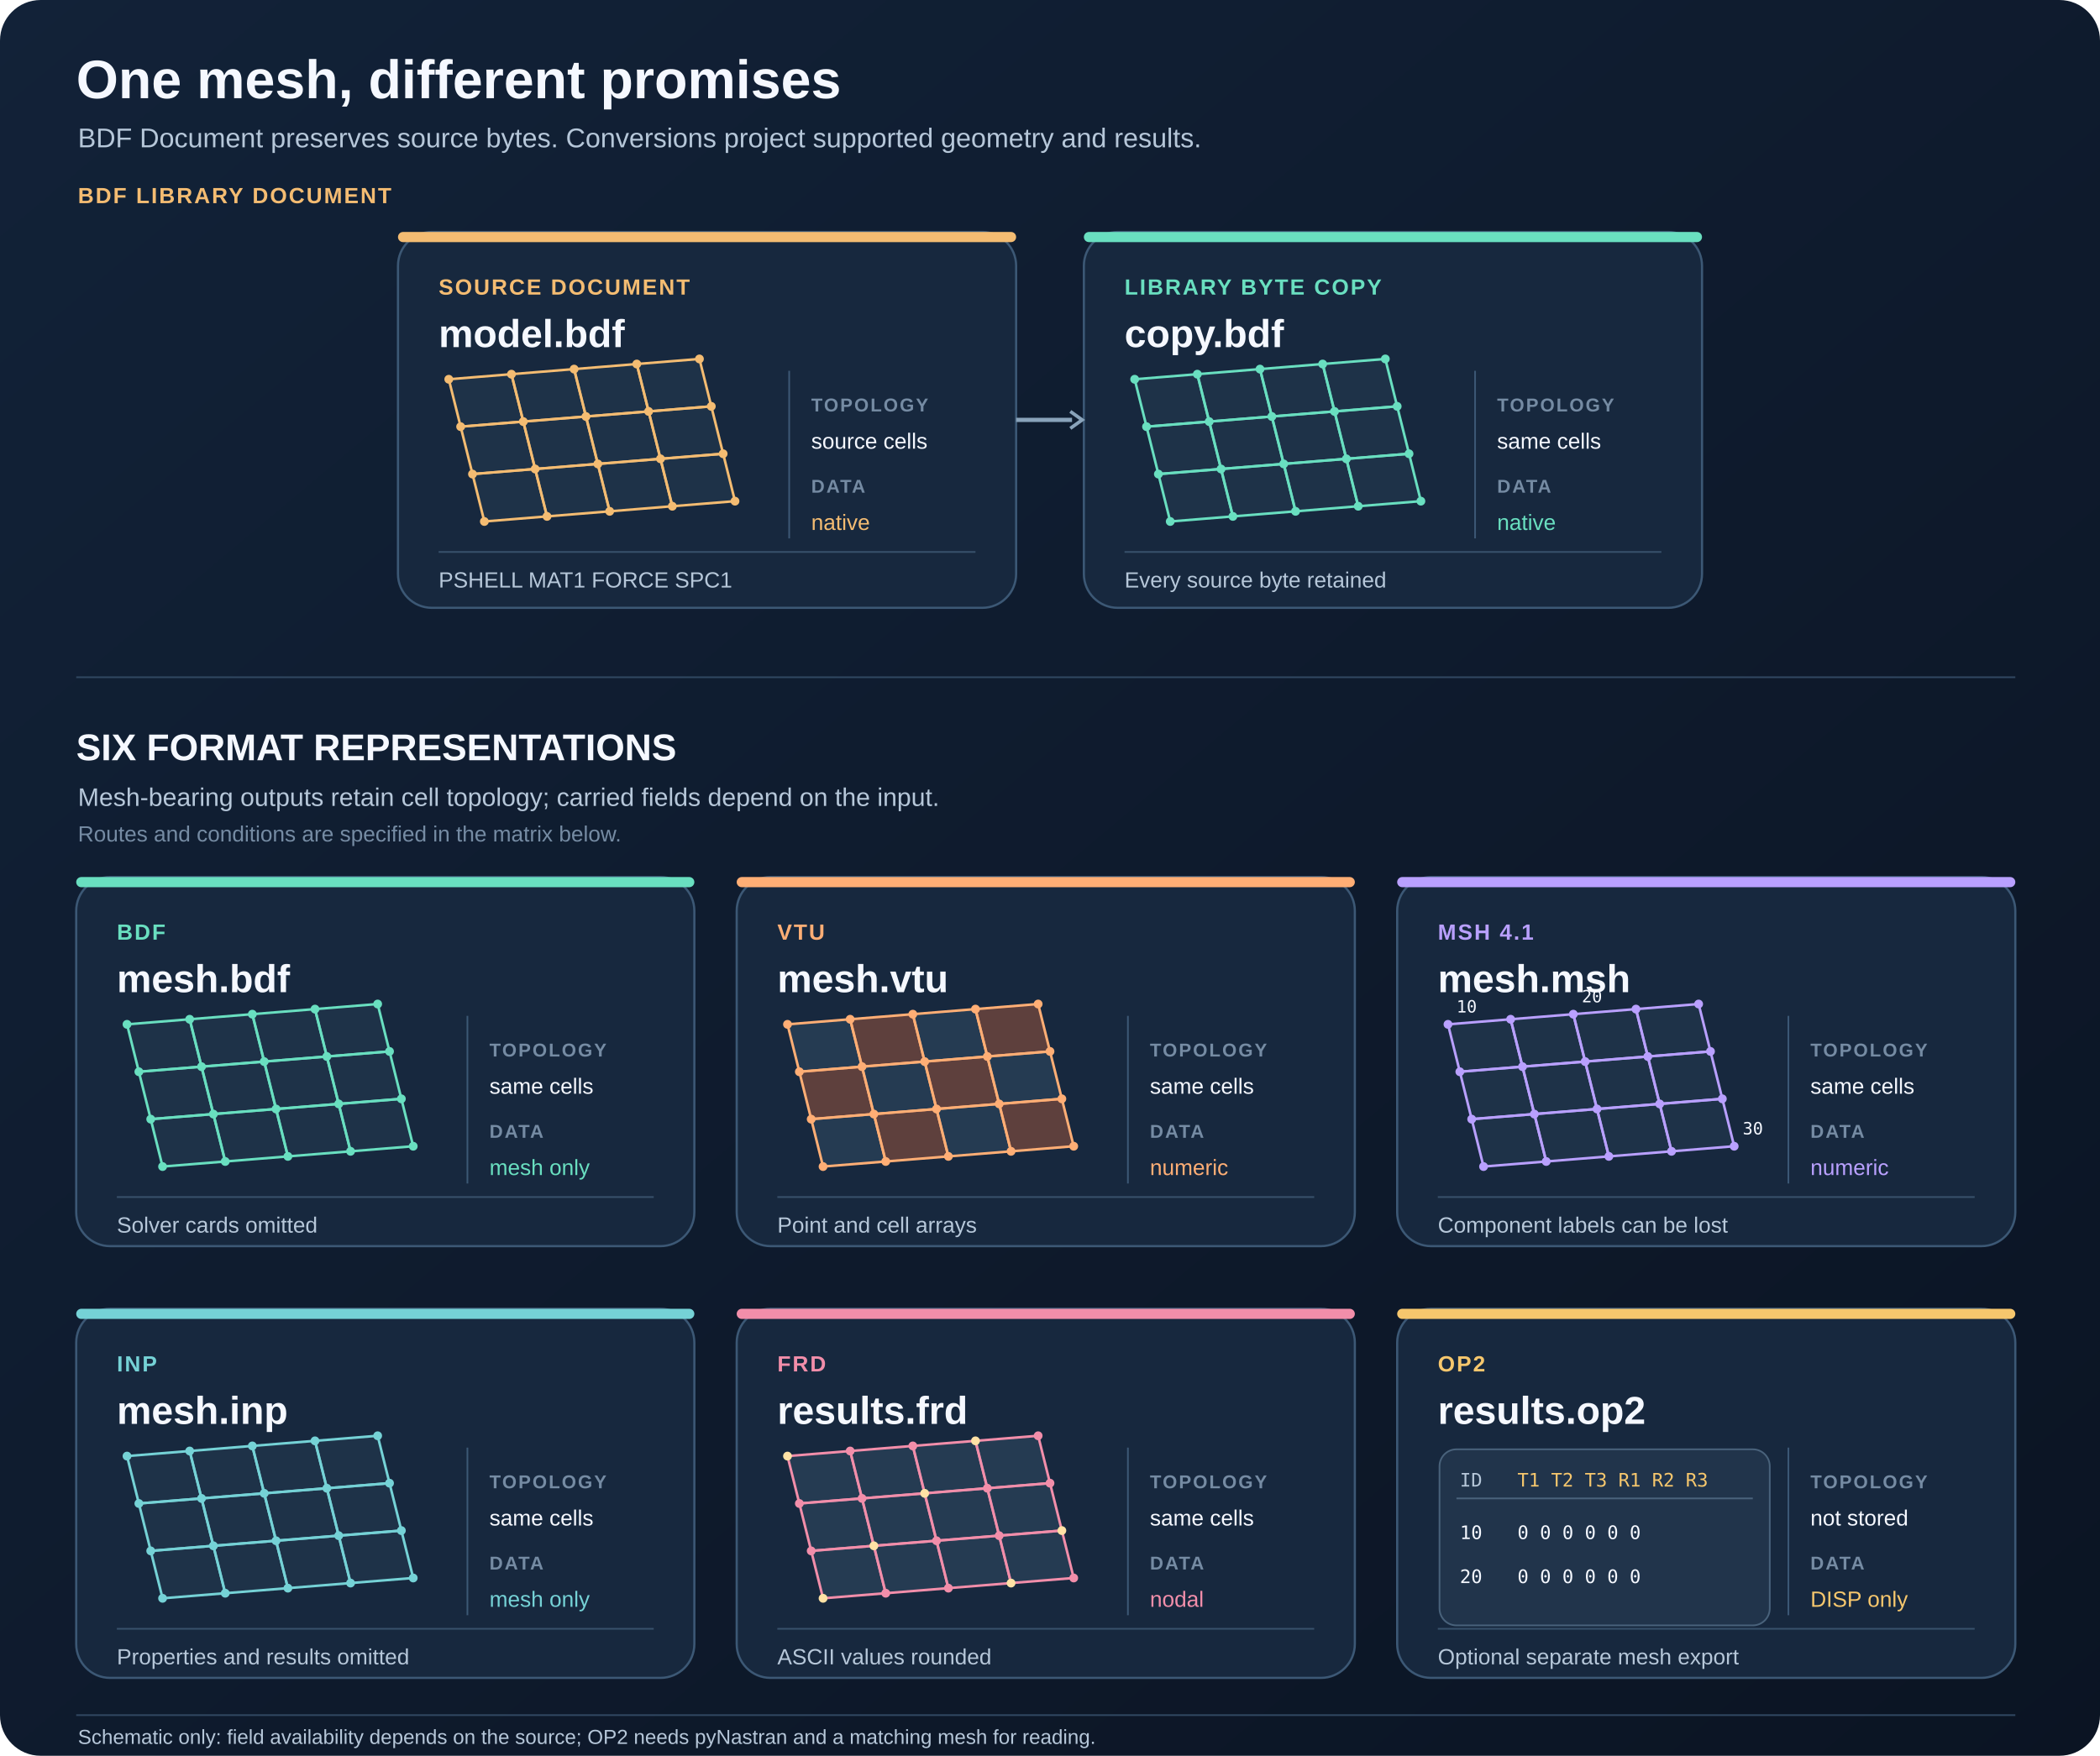
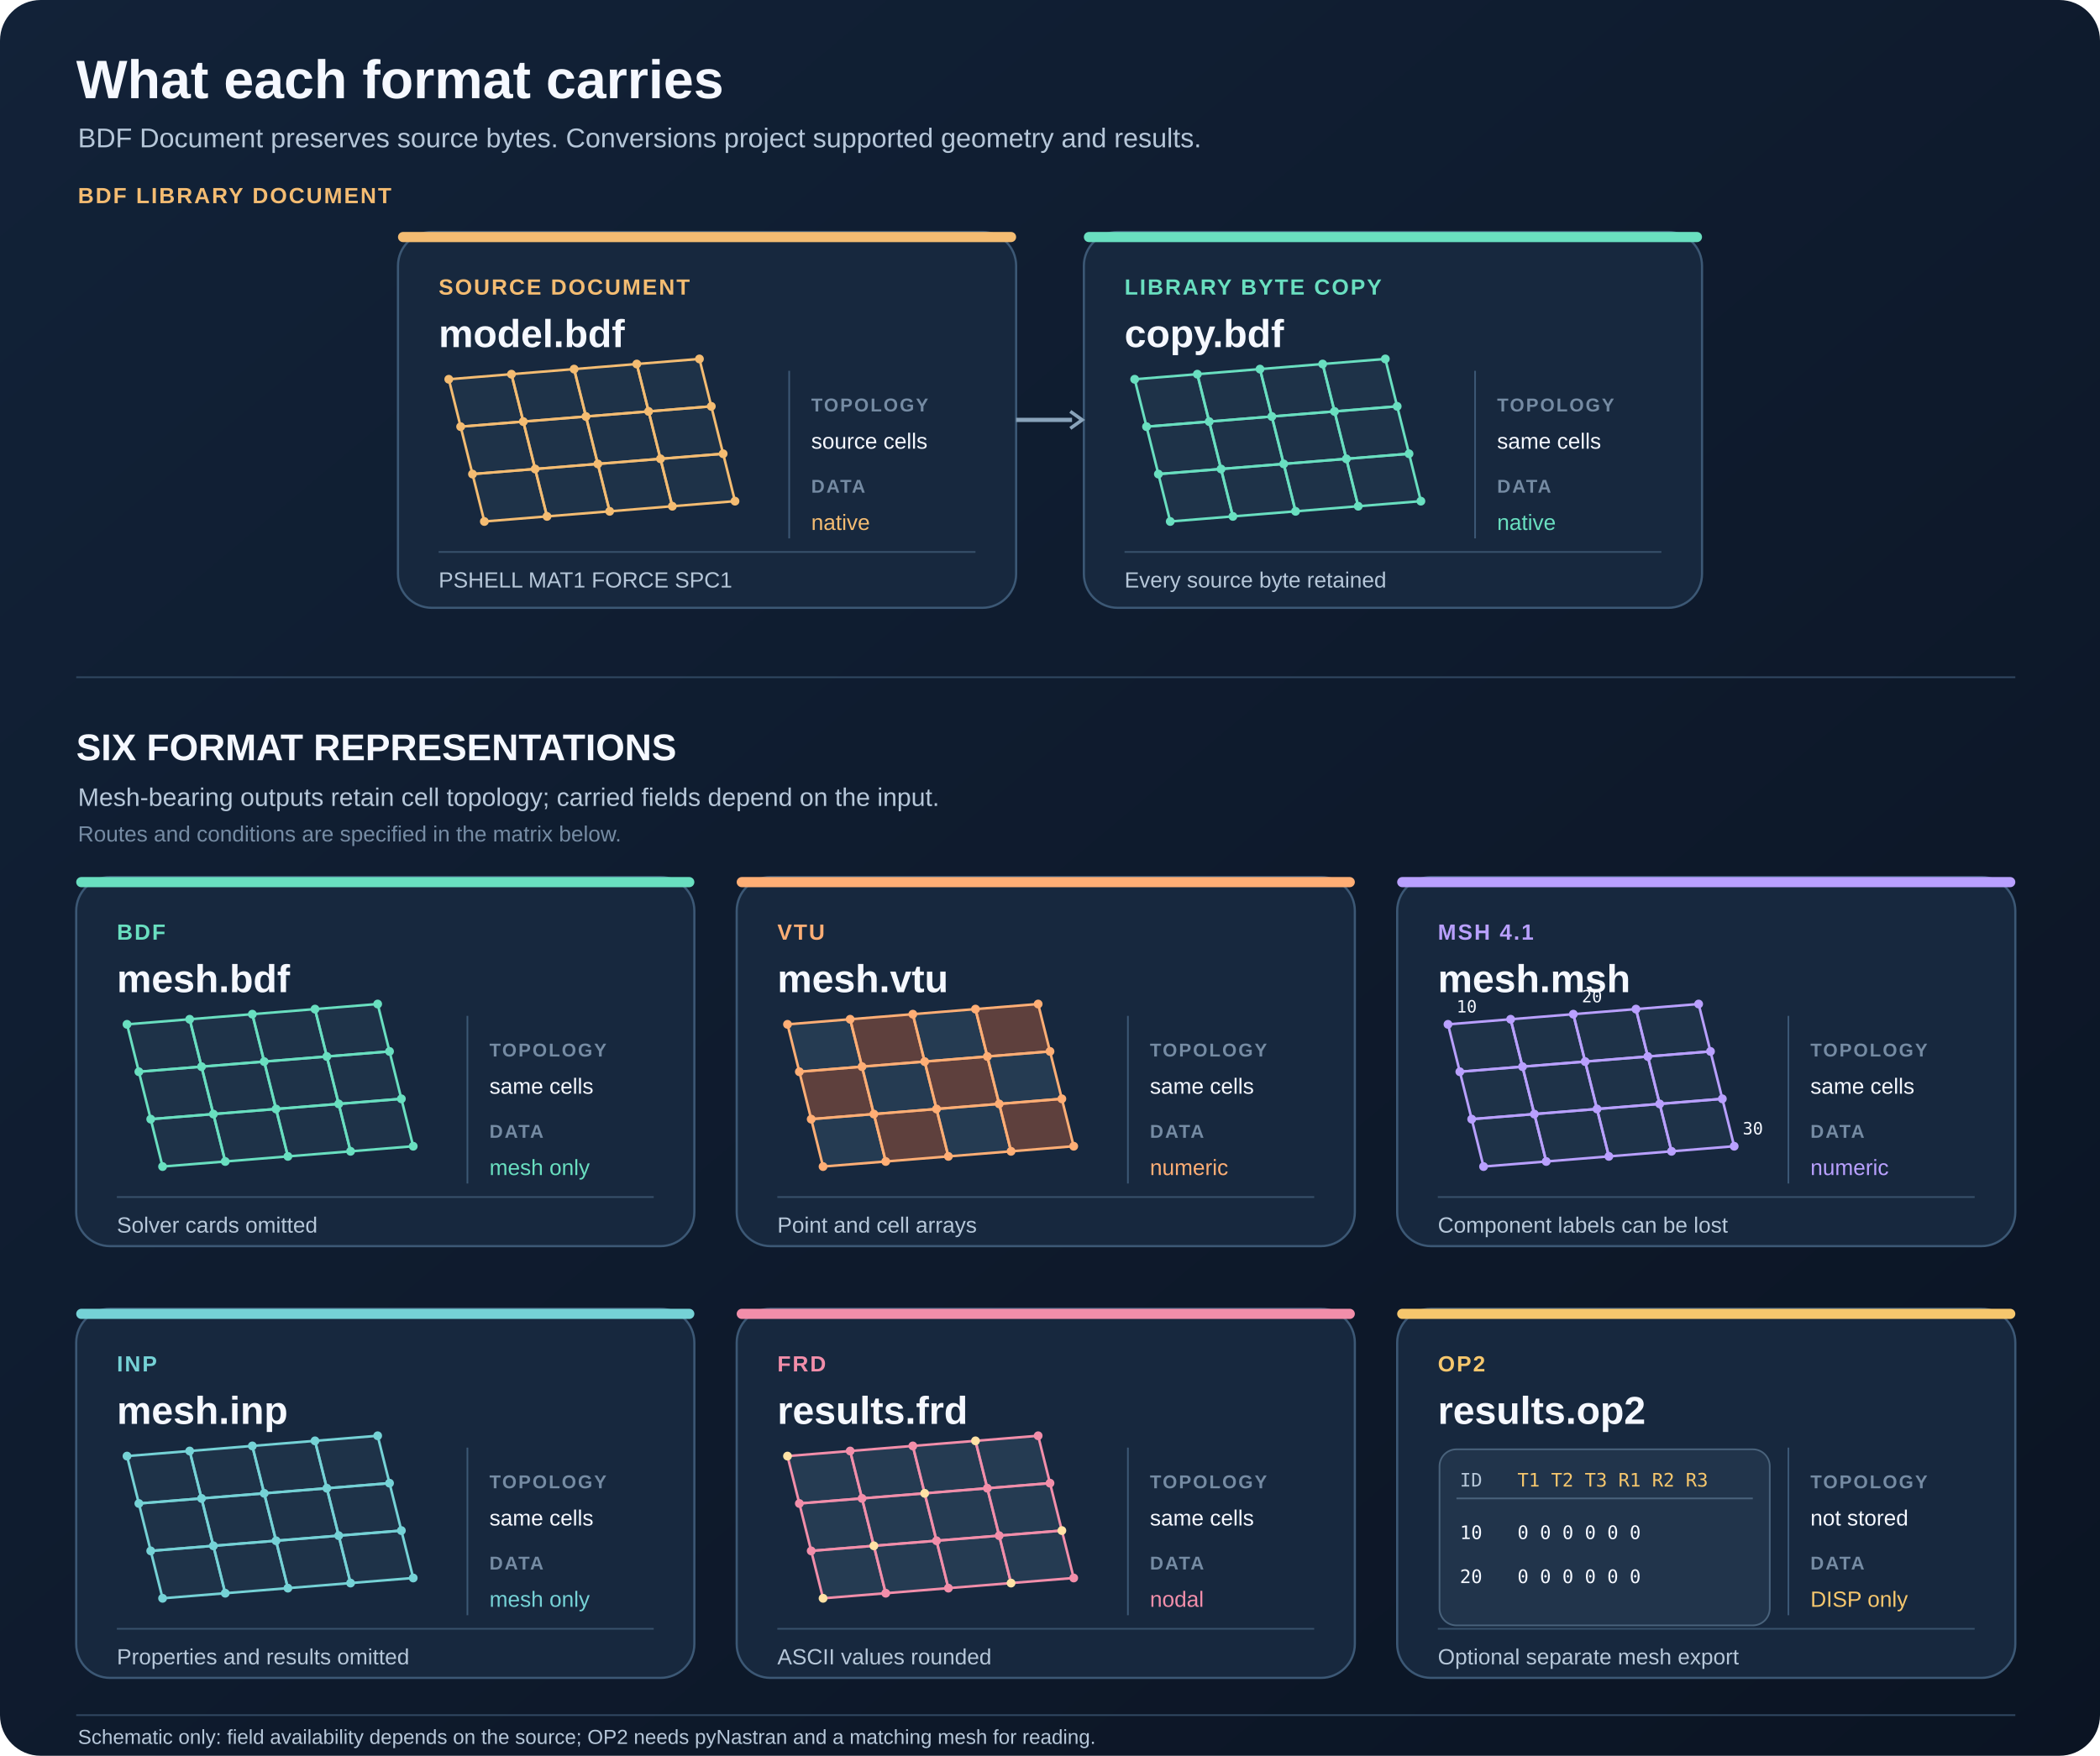
<svg xmlns="http://www.w3.org/2000/svg" width="1240" height="1037" viewBox="0 0 1240 1037" role="img" aria-labelledby="title description">
  <defs>
    <linearGradient id="background" x1="0" y1="0" x2="1" y2="1">
      <stop offset="0" stop-color="#122238" />
      <stop offset="1" stop-color="#0b1423" />
    </linearGradient>
  </defs>
  <rect width="1240" height="1037" rx="24" fill="url(#background)" />
-   <text x="45" y="58" fill="#f5f8ff" font-family="Arial, Helvetica, sans-serif" font-size="32" font-weight="700" letter-spacing="0">One mesh, different promises</text>
+   <text x="45" y="58" fill="#f5f8ff" font-family="Arial, Helvetica, sans-serif" font-size="32" font-weight="700" letter-spacing="0">What each format carries</text>
  <text x="46" y="87" fill="#b6c7d9" font-family="Arial, Helvetica, sans-serif" font-size="16" font-weight="400" letter-spacing="0">BDF Document preserves source bytes. Conversions project supported geometry and results.</text>
  <text x="46" y="120" fill="#f4bc72" font-family="Arial, Helvetica, sans-serif" font-size="13" font-weight="700" letter-spacing="1">BDF LIBRARY DOCUMENT</text>
  <rect x="235" y="137" width="365" height="222" rx="20" fill="#17283e" stroke="#3c5875" stroke-width="1.3" />
  <rect x="235" y="137" width="365" height="6" rx="3" fill="#f4bc72" />
  <text x="259" y="174" fill="#f4bc72" font-family="Arial, Helvetica, sans-serif" font-size="13" font-weight="700" letter-spacing="1">SOURCE DOCUMENT</text>
  <text x="259" y="205" fill="#f5f8ff" font-family="Arial, Helvetica, sans-serif" font-size="23" font-weight="700" letter-spacing="0">model.bdf</text>
  <g aria-hidden="true">
    <polygon points="265,224 302,221 309,249 272,252" fill="#37546b" fill-opacity=".24" stroke="#f4bc72" stroke-width="1.5" stroke-linejoin="round" />
    <polygon points="302,221 339,218 346,246 309,249" fill="#37546b" fill-opacity=".24" stroke="#f4bc72" stroke-width="1.5" stroke-linejoin="round" />
    <polygon points="339,218 376,215 383,243 346,246" fill="#37546b" fill-opacity=".24" stroke="#f4bc72" stroke-width="1.5" stroke-linejoin="round" />
    <polygon points="376,215 413,212 420,240 383,243" fill="#37546b" fill-opacity=".24" stroke="#f4bc72" stroke-width="1.5" stroke-linejoin="round" />
    <polygon points="272,252 309,249 316,277 279,280" fill="#37546b" fill-opacity=".24" stroke="#f4bc72" stroke-width="1.5" stroke-linejoin="round" />
    <polygon points="309,249 346,246 353,274 316,277" fill="#37546b" fill-opacity=".24" stroke="#f4bc72" stroke-width="1.5" stroke-linejoin="round" />
    <polygon points="346,246 383,243 390,271 353,274" fill="#37546b" fill-opacity=".24" stroke="#f4bc72" stroke-width="1.5" stroke-linejoin="round" />
    <polygon points="383,243 420,240 427,268 390,271" fill="#37546b" fill-opacity=".24" stroke="#f4bc72" stroke-width="1.5" stroke-linejoin="round" />
    <polygon points="279,280 316,277 323,305 286,308" fill="#37546b" fill-opacity=".24" stroke="#f4bc72" stroke-width="1.5" stroke-linejoin="round" />
    <polygon points="316,277 353,274 360,302 323,305" fill="#37546b" fill-opacity=".24" stroke="#f4bc72" stroke-width="1.5" stroke-linejoin="round" />
    <polygon points="353,274 390,271 397,299 360,302" fill="#37546b" fill-opacity=".24" stroke="#f4bc72" stroke-width="1.5" stroke-linejoin="round" />
    <polygon points="390,271 427,268 434,296 397,299" fill="#37546b" fill-opacity=".24" stroke="#f4bc72" stroke-width="1.5" stroke-linejoin="round" />
    <circle cx="265" cy="224" r="2.6" fill="#f4bc72" />
    <circle cx="302" cy="221" r="2.6" fill="#f4bc72" />
    <circle cx="339" cy="218" r="2.6" fill="#f4bc72" />
    <circle cx="376" cy="215" r="2.6" fill="#f4bc72" />
    <circle cx="413" cy="212" r="2.6" fill="#f4bc72" />
    <circle cx="272" cy="252" r="2.6" fill="#f4bc72" />
    <circle cx="309" cy="249" r="2.6" fill="#f4bc72" />
    <circle cx="346" cy="246" r="2.6" fill="#f4bc72" />
    <circle cx="383" cy="243" r="2.6" fill="#f4bc72" />
    <circle cx="420" cy="240" r="2.6" fill="#f4bc72" />
    <circle cx="279" cy="280" r="2.6" fill="#f4bc72" />
    <circle cx="316" cy="277" r="2.6" fill="#f4bc72" />
    <circle cx="353" cy="274" r="2.6" fill="#f4bc72" />
    <circle cx="390" cy="271" r="2.6" fill="#f4bc72" />
    <circle cx="427" cy="268" r="2.6" fill="#f4bc72" />
    <circle cx="286" cy="308" r="2.6" fill="#f4bc72" />
    <circle cx="323" cy="305" r="2.6" fill="#f4bc72" />
    <circle cx="360" cy="302" r="2.6" fill="#f4bc72" />
    <circle cx="397" cy="299" r="2.6" fill="#f4bc72" />
    <circle cx="434" cy="296" r="2.6" fill="#f4bc72" />
  </g>
  <path d="M466 219V318" stroke="#3c5875" />
  <text x="479" y="243" fill="#758ba3" font-family="Arial, Helvetica, sans-serif" font-size="11" font-weight="700" letter-spacing="1">TOPOLOGY</text>
  <text x="479" y="265" fill="#f5f8ff" font-family="Arial, Helvetica, sans-serif" font-size="13" font-weight="400" letter-spacing="0">source cells</text>
  <text x="479" y="291" fill="#758ba3" font-family="Arial, Helvetica, sans-serif" font-size="11" font-weight="700" letter-spacing="1">DATA</text>
  <text x="479" y="313" fill="#f4bc72" font-family="Arial, Helvetica, sans-serif" font-size="13" font-weight="400" letter-spacing="0">native</text>
  <path d="M259 326H576" stroke="#38516b" />
  <text x="259" y="347" fill="#b6c7d9" font-family="Arial, Helvetica, sans-serif" font-size="13" font-weight="400" letter-spacing="0">PSHELL  MAT1  FORCE  SPC1</text>
  <rect x="640" y="137" width="365" height="222" rx="20" fill="#17283e" stroke="#3c5875" stroke-width="1.3" />
  <rect x="640" y="137" width="365" height="6" rx="3" fill="#69dfc0" />
  <text x="664" y="174" fill="#69dfc0" font-family="Arial, Helvetica, sans-serif" font-size="13" font-weight="700" letter-spacing="1">LIBRARY BYTE COPY</text>
  <text x="664" y="205" fill="#f5f8ff" font-family="Arial, Helvetica, sans-serif" font-size="23" font-weight="700" letter-spacing="0">copy.bdf</text>
  <g aria-hidden="true">
    <polygon points="670,224 707,221 714,249 677,252" fill="#37546b" fill-opacity=".24" stroke="#69dfc0" stroke-width="1.5" stroke-linejoin="round" />
    <polygon points="707,221 744,218 751,246 714,249" fill="#37546b" fill-opacity=".24" stroke="#69dfc0" stroke-width="1.5" stroke-linejoin="round" />
    <polygon points="744,218 781,215 788,243 751,246" fill="#37546b" fill-opacity=".24" stroke="#69dfc0" stroke-width="1.5" stroke-linejoin="round" />
    <polygon points="781,215 818,212 825,240 788,243" fill="#37546b" fill-opacity=".24" stroke="#69dfc0" stroke-width="1.5" stroke-linejoin="round" />
    <polygon points="677,252 714,249 721,277 684,280" fill="#37546b" fill-opacity=".24" stroke="#69dfc0" stroke-width="1.5" stroke-linejoin="round" />
    <polygon points="714,249 751,246 758,274 721,277" fill="#37546b" fill-opacity=".24" stroke="#69dfc0" stroke-width="1.5" stroke-linejoin="round" />
    <polygon points="751,246 788,243 795,271 758,274" fill="#37546b" fill-opacity=".24" stroke="#69dfc0" stroke-width="1.5" stroke-linejoin="round" />
    <polygon points="788,243 825,240 832,268 795,271" fill="#37546b" fill-opacity=".24" stroke="#69dfc0" stroke-width="1.5" stroke-linejoin="round" />
    <polygon points="684,280 721,277 728,305 691,308" fill="#37546b" fill-opacity=".24" stroke="#69dfc0" stroke-width="1.5" stroke-linejoin="round" />
    <polygon points="721,277 758,274 765,302 728,305" fill="#37546b" fill-opacity=".24" stroke="#69dfc0" stroke-width="1.5" stroke-linejoin="round" />
    <polygon points="758,274 795,271 802,299 765,302" fill="#37546b" fill-opacity=".24" stroke="#69dfc0" stroke-width="1.5" stroke-linejoin="round" />
    <polygon points="795,271 832,268 839,296 802,299" fill="#37546b" fill-opacity=".24" stroke="#69dfc0" stroke-width="1.5" stroke-linejoin="round" />
    <circle cx="670" cy="224" r="2.6" fill="#69dfc0" />
    <circle cx="707" cy="221" r="2.6" fill="#69dfc0" />
    <circle cx="744" cy="218" r="2.6" fill="#69dfc0" />
    <circle cx="781" cy="215" r="2.6" fill="#69dfc0" />
    <circle cx="818" cy="212" r="2.6" fill="#69dfc0" />
    <circle cx="677" cy="252" r="2.6" fill="#69dfc0" />
    <circle cx="714" cy="249" r="2.6" fill="#69dfc0" />
    <circle cx="751" cy="246" r="2.6" fill="#69dfc0" />
    <circle cx="788" cy="243" r="2.6" fill="#69dfc0" />
    <circle cx="825" cy="240" r="2.6" fill="#69dfc0" />
    <circle cx="684" cy="280" r="2.6" fill="#69dfc0" />
    <circle cx="721" cy="277" r="2.6" fill="#69dfc0" />
    <circle cx="758" cy="274" r="2.6" fill="#69dfc0" />
    <circle cx="795" cy="271" r="2.6" fill="#69dfc0" />
    <circle cx="832" cy="268" r="2.6" fill="#69dfc0" />
    <circle cx="691" cy="308" r="2.6" fill="#69dfc0" />
    <circle cx="728" cy="305" r="2.6" fill="#69dfc0" />
    <circle cx="765" cy="302" r="2.6" fill="#69dfc0" />
    <circle cx="802" cy="299" r="2.6" fill="#69dfc0" />
    <circle cx="839" cy="296" r="2.6" fill="#69dfc0" />
  </g>
  <path d="M871 219V318" stroke="#3c5875" />
  <text x="884" y="243" fill="#758ba3" font-family="Arial, Helvetica, sans-serif" font-size="11" font-weight="700" letter-spacing="1">TOPOLOGY</text>
  <text x="884" y="265" fill="#f5f8ff" font-family="Arial, Helvetica, sans-serif" font-size="13" font-weight="400" letter-spacing="0">same cells</text>
  <text x="884" y="291" fill="#758ba3" font-family="Arial, Helvetica, sans-serif" font-size="11" font-weight="700" letter-spacing="1">DATA</text>
  <text x="884" y="313" fill="#69dfc0" font-family="Arial, Helvetica, sans-serif" font-size="13" font-weight="400" letter-spacing="0">native</text>
  <path d="M664 326H981" stroke="#38516b" />
  <text x="664" y="347" fill="#b6c7d9" font-family="Arial, Helvetica, sans-serif" font-size="13" font-weight="400" letter-spacing="0">Every source byte retained</text>
  <path d="M600 248H633" stroke="#89a3ba" stroke-width="2.5" />
  <path d="M632 243l7 5-7 5" fill="none" stroke="#89a3ba" stroke-width="2" />
  <path d="M45 400H1190" stroke="#304761" />
  <text x="45" y="449" fill="#f5f8ff" font-family="Arial, Helvetica, sans-serif" font-size="22" font-weight="700" letter-spacing="0">SIX FORMAT REPRESENTATIONS</text>
  <text x="46" y="476" fill="#b6c7d9" font-family="Arial, Helvetica, sans-serif" font-size="15" font-weight="400" letter-spacing="0">Mesh-bearing outputs retain cell topology; carried fields depend on the input.</text>
  <text x="46" y="497" fill="#758ba3" font-family="Arial, Helvetica, sans-serif" font-size="13" font-weight="400" letter-spacing="0">Routes and conditions are specified in the matrix below.</text>
  <rect x="45" y="518" width="365" height="218" rx="20" fill="#17283e" stroke="#3c5875" stroke-width="1.3" />
  <rect x="45" y="518" width="365" height="6" rx="3" fill="#69dfc0" />
  <text x="69" y="555" fill="#69dfc0" font-family="Arial, Helvetica, sans-serif" font-size="13" font-weight="700" letter-spacing="1">BDF</text>
  <text x="69" y="586" fill="#f5f8ff" font-family="Arial, Helvetica, sans-serif" font-size="23" font-weight="700" letter-spacing="0">mesh.bdf</text>
  <g aria-hidden="true">
    <polygon points="75,605 112,602 119,630 82,633" fill="#37546b" fill-opacity=".24" stroke="#69dfc0" stroke-width="1.5" stroke-linejoin="round" />
    <polygon points="112,602 149,599 156,627 119,630" fill="#37546b" fill-opacity=".24" stroke="#69dfc0" stroke-width="1.5" stroke-linejoin="round" />
    <polygon points="149,599 186,596 193,624 156,627" fill="#37546b" fill-opacity=".24" stroke="#69dfc0" stroke-width="1.5" stroke-linejoin="round" />
    <polygon points="186,596 223,593 230,621 193,624" fill="#37546b" fill-opacity=".24" stroke="#69dfc0" stroke-width="1.5" stroke-linejoin="round" />
    <polygon points="82,633 119,630 126,658 89,661" fill="#37546b" fill-opacity=".24" stroke="#69dfc0" stroke-width="1.5" stroke-linejoin="round" />
    <polygon points="119,630 156,627 163,655 126,658" fill="#37546b" fill-opacity=".24" stroke="#69dfc0" stroke-width="1.5" stroke-linejoin="round" />
    <polygon points="156,627 193,624 200,652 163,655" fill="#37546b" fill-opacity=".24" stroke="#69dfc0" stroke-width="1.5" stroke-linejoin="round" />
    <polygon points="193,624 230,621 237,649 200,652" fill="#37546b" fill-opacity=".24" stroke="#69dfc0" stroke-width="1.5" stroke-linejoin="round" />
    <polygon points="89,661 126,658 133,686 96,689" fill="#37546b" fill-opacity=".24" stroke="#69dfc0" stroke-width="1.5" stroke-linejoin="round" />
    <polygon points="126,658 163,655 170,683 133,686" fill="#37546b" fill-opacity=".24" stroke="#69dfc0" stroke-width="1.5" stroke-linejoin="round" />
    <polygon points="163,655 200,652 207,680 170,683" fill="#37546b" fill-opacity=".24" stroke="#69dfc0" stroke-width="1.5" stroke-linejoin="round" />
    <polygon points="200,652 237,649 244,677 207,680" fill="#37546b" fill-opacity=".24" stroke="#69dfc0" stroke-width="1.5" stroke-linejoin="round" />
    <circle cx="75" cy="605" r="2.6" fill="#69dfc0" />
    <circle cx="112" cy="602" r="2.6" fill="#69dfc0" />
    <circle cx="149" cy="599" r="2.6" fill="#69dfc0" />
    <circle cx="186" cy="596" r="2.6" fill="#69dfc0" />
    <circle cx="223" cy="593" r="2.6" fill="#69dfc0" />
    <circle cx="82" cy="633" r="2.6" fill="#69dfc0" />
    <circle cx="119" cy="630" r="2.6" fill="#69dfc0" />
    <circle cx="156" cy="627" r="2.6" fill="#69dfc0" />
    <circle cx="193" cy="624" r="2.6" fill="#69dfc0" />
    <circle cx="230" cy="621" r="2.6" fill="#69dfc0" />
    <circle cx="89" cy="661" r="2.6" fill="#69dfc0" />
    <circle cx="126" cy="658" r="2.6" fill="#69dfc0" />
    <circle cx="163" cy="655" r="2.6" fill="#69dfc0" />
    <circle cx="200" cy="652" r="2.6" fill="#69dfc0" />
    <circle cx="237" cy="649" r="2.6" fill="#69dfc0" />
    <circle cx="96" cy="689" r="2.6" fill="#69dfc0" />
    <circle cx="133" cy="686" r="2.6" fill="#69dfc0" />
    <circle cx="170" cy="683" r="2.6" fill="#69dfc0" />
    <circle cx="207" cy="680" r="2.6" fill="#69dfc0" />
    <circle cx="244" cy="677" r="2.6" fill="#69dfc0" />
  </g>
  <path d="M276 600V699" stroke="#3c5875" />
  <text x="289" y="624" fill="#758ba3" font-family="Arial, Helvetica, sans-serif" font-size="11" font-weight="700" letter-spacing="1">TOPOLOGY</text>
  <text x="289" y="646" fill="#f5f8ff" font-family="Arial, Helvetica, sans-serif" font-size="13" font-weight="400" letter-spacing="0">same cells</text>
  <text x="289" y="672" fill="#758ba3" font-family="Arial, Helvetica, sans-serif" font-size="11" font-weight="700" letter-spacing="1">DATA</text>
  <text x="289" y="694" fill="#69dfc0" font-family="Arial, Helvetica, sans-serif" font-size="13" font-weight="400" letter-spacing="0">mesh only</text>
  <path d="M69 707H386" stroke="#38516b" />
  <text x="69" y="728" fill="#b6c7d9" font-family="Arial, Helvetica, sans-serif" font-size="13" font-weight="400" letter-spacing="0">Solver cards omitted</text>
  <rect x="435" y="518" width="365" height="218" rx="20" fill="#17283e" stroke="#3c5875" stroke-width="1.3" />
  <rect x="435" y="518" width="365" height="6" rx="3" fill="#ffae75" />
  <text x="459" y="555" fill="#ffae75" font-family="Arial, Helvetica, sans-serif" font-size="13" font-weight="700" letter-spacing="1">VTU</text>
  <text x="459" y="586" fill="#f5f8ff" font-family="Arial, Helvetica, sans-serif" font-size="23" font-weight="700" letter-spacing="0">mesh.vtu</text>
  <g aria-hidden="true">
    <polygon points="465,605 502,602 509,630 472,633" fill="#37546b" fill-opacity=".45" stroke="#ffae75" stroke-width="1.5" stroke-linejoin="round" />
    <polygon points="502,602 539,599 546,627 509,630" fill="#b45e3d" fill-opacity=".45" stroke="#ffae75" stroke-width="1.5" stroke-linejoin="round" />
    <polygon points="539,599 576,596 583,624 546,627" fill="#37546b" fill-opacity=".45" stroke="#ffae75" stroke-width="1.5" stroke-linejoin="round" />
    <polygon points="576,596 613,593 620,621 583,624" fill="#b45e3d" fill-opacity=".45" stroke="#ffae75" stroke-width="1.5" stroke-linejoin="round" />
    <polygon points="472,633 509,630 516,658 479,661" fill="#b45e3d" fill-opacity=".45" stroke="#ffae75" stroke-width="1.5" stroke-linejoin="round" />
    <polygon points="509,630 546,627 553,655 516,658" fill="#37546b" fill-opacity=".45" stroke="#ffae75" stroke-width="1.5" stroke-linejoin="round" />
    <polygon points="546,627 583,624 590,652 553,655" fill="#b45e3d" fill-opacity=".45" stroke="#ffae75" stroke-width="1.5" stroke-linejoin="round" />
    <polygon points="583,624 620,621 627,649 590,652" fill="#37546b" fill-opacity=".45" stroke="#ffae75" stroke-width="1.5" stroke-linejoin="round" />
    <polygon points="479,661 516,658 523,686 486,689" fill="#37546b" fill-opacity=".45" stroke="#ffae75" stroke-width="1.5" stroke-linejoin="round" />
    <polygon points="516,658 553,655 560,683 523,686" fill="#b45e3d" fill-opacity=".45" stroke="#ffae75" stroke-width="1.5" stroke-linejoin="round" />
    <polygon points="553,655 590,652 597,680 560,683" fill="#37546b" fill-opacity=".45" stroke="#ffae75" stroke-width="1.5" stroke-linejoin="round" />
    <polygon points="590,652 627,649 634,677 597,680" fill="#b45e3d" fill-opacity=".45" stroke="#ffae75" stroke-width="1.5" stroke-linejoin="round" />
    <circle cx="465" cy="605" r="2.6" fill="#ffae75" />
    <circle cx="502" cy="602" r="2.6" fill="#ffae75" />
    <circle cx="539" cy="599" r="2.6" fill="#ffae75" />
    <circle cx="576" cy="596" r="2.6" fill="#ffae75" />
    <circle cx="613" cy="593" r="2.6" fill="#ffae75" />
    <circle cx="472" cy="633" r="2.6" fill="#ffae75" />
    <circle cx="509" cy="630" r="2.6" fill="#ffae75" />
    <circle cx="546" cy="627" r="2.6" fill="#ffae75" />
    <circle cx="583" cy="624" r="2.6" fill="#ffae75" />
    <circle cx="620" cy="621" r="2.6" fill="#ffae75" />
    <circle cx="479" cy="661" r="2.6" fill="#ffae75" />
    <circle cx="516" cy="658" r="2.6" fill="#ffae75" />
    <circle cx="553" cy="655" r="2.6" fill="#ffae75" />
    <circle cx="590" cy="652" r="2.6" fill="#ffae75" />
    <circle cx="627" cy="649" r="2.6" fill="#ffae75" />
    <circle cx="486" cy="689" r="2.6" fill="#ffae75" />
    <circle cx="523" cy="686" r="2.6" fill="#ffae75" />
    <circle cx="560" cy="683" r="2.6" fill="#ffae75" />
    <circle cx="597" cy="680" r="2.6" fill="#ffae75" />
    <circle cx="634" cy="677" r="2.6" fill="#ffae75" />
  </g>
  <path d="M666 600V699" stroke="#3c5875" />
  <text x="679" y="624" fill="#758ba3" font-family="Arial, Helvetica, sans-serif" font-size="11" font-weight="700" letter-spacing="1">TOPOLOGY</text>
  <text x="679" y="646" fill="#f5f8ff" font-family="Arial, Helvetica, sans-serif" font-size="13" font-weight="400" letter-spacing="0">same cells</text>
  <text x="679" y="672" fill="#758ba3" font-family="Arial, Helvetica, sans-serif" font-size="11" font-weight="700" letter-spacing="1">DATA</text>
  <text x="679" y="694" fill="#ffae75" font-family="Arial, Helvetica, sans-serif" font-size="13" font-weight="400" letter-spacing="0">numeric</text>
  <path d="M459 707H776" stroke="#38516b" />
  <text x="459" y="728" fill="#b6c7d9" font-family="Arial, Helvetica, sans-serif" font-size="13" font-weight="400" letter-spacing="0">Point and cell arrays</text>
  <rect x="825" y="518" width="365" height="218" rx="20" fill="#17283e" stroke="#3c5875" stroke-width="1.3" />
  <rect x="825" y="518" width="365" height="6" rx="3" fill="#b9a0ff" />
  <text x="849" y="555" fill="#b9a0ff" font-family="Arial, Helvetica, sans-serif" font-size="13" font-weight="700" letter-spacing="1">MSH 4.1</text>
  <text x="849" y="586" fill="#f5f8ff" font-family="Arial, Helvetica, sans-serif" font-size="23" font-weight="700" letter-spacing="0">mesh.msh</text>
  <g aria-hidden="true">
    <polygon points="855,605 892,602 899,630 862,633" fill="#37546b" fill-opacity=".24" stroke="#b9a0ff" stroke-width="1.5" stroke-linejoin="round" />
    <polygon points="892,602 929,599 936,627 899,630" fill="#37546b" fill-opacity=".24" stroke="#b9a0ff" stroke-width="1.5" stroke-linejoin="round" />
    <polygon points="929,599 966,596 973,624 936,627" fill="#37546b" fill-opacity=".24" stroke="#b9a0ff" stroke-width="1.5" stroke-linejoin="round" />
    <polygon points="966,596 1003,593 1010,621 973,624" fill="#37546b" fill-opacity=".24" stroke="#b9a0ff" stroke-width="1.5" stroke-linejoin="round" />
    <polygon points="862,633 899,630 906,658 869,661" fill="#37546b" fill-opacity=".24" stroke="#b9a0ff" stroke-width="1.5" stroke-linejoin="round" />
    <polygon points="899,630 936,627 943,655 906,658" fill="#37546b" fill-opacity=".24" stroke="#b9a0ff" stroke-width="1.5" stroke-linejoin="round" />
    <polygon points="936,627 973,624 980,652 943,655" fill="#37546b" fill-opacity=".24" stroke="#b9a0ff" stroke-width="1.5" stroke-linejoin="round" />
    <polygon points="973,624 1010,621 1017,649 980,652" fill="#37546b" fill-opacity=".24" stroke="#b9a0ff" stroke-width="1.5" stroke-linejoin="round" />
    <polygon points="869,661 906,658 913,686 876,689" fill="#37546b" fill-opacity=".24" stroke="#b9a0ff" stroke-width="1.5" stroke-linejoin="round" />
    <polygon points="906,658 943,655 950,683 913,686" fill="#37546b" fill-opacity=".24" stroke="#b9a0ff" stroke-width="1.5" stroke-linejoin="round" />
    <polygon points="943,655 980,652 987,680 950,683" fill="#37546b" fill-opacity=".24" stroke="#b9a0ff" stroke-width="1.5" stroke-linejoin="round" />
    <polygon points="980,652 1017,649 1024,677 987,680" fill="#37546b" fill-opacity=".24" stroke="#b9a0ff" stroke-width="1.5" stroke-linejoin="round" />
    <circle cx="855" cy="605" r="2.6" fill="#b9a0ff" />
    <circle cx="892" cy="602" r="2.6" fill="#b9a0ff" />
    <circle cx="929" cy="599" r="2.6" fill="#b9a0ff" />
    <circle cx="966" cy="596" r="2.6" fill="#b9a0ff" />
    <circle cx="1003" cy="593" r="2.6" fill="#b9a0ff" />
    <circle cx="862" cy="633" r="2.6" fill="#b9a0ff" />
    <circle cx="899" cy="630" r="2.6" fill="#b9a0ff" />
    <circle cx="936" cy="627" r="2.6" fill="#b9a0ff" />
    <circle cx="973" cy="624" r="2.6" fill="#b9a0ff" />
    <circle cx="1010" cy="621" r="2.6" fill="#b9a0ff" />
    <circle cx="869" cy="661" r="2.6" fill="#b9a0ff" />
    <circle cx="906" cy="658" r="2.6" fill="#b9a0ff" />
    <circle cx="943" cy="655" r="2.6" fill="#b9a0ff" />
    <circle cx="980" cy="652" r="2.6" fill="#b9a0ff" />
    <circle cx="1017" cy="649" r="2.6" fill="#b9a0ff" />
    <circle cx="876" cy="689" r="2.6" fill="#b9a0ff" />
    <circle cx="913" cy="686" r="2.6" fill="#b9a0ff" />
    <circle cx="950" cy="683" r="2.6" fill="#b9a0ff" />
    <circle cx="987" cy="680" r="2.6" fill="#b9a0ff" />
    <circle cx="1024" cy="677" r="2.6" fill="#b9a0ff" />
    <text x="860" y="598" fill="#f5f8ff" font-family="Menlo, Consolas, monospace" font-size="10" font-weight="400" letter-spacing="0">10</text>
    <text x="934" y="592" fill="#f5f8ff" font-family="Menlo, Consolas, monospace" font-size="10" font-weight="400" letter-spacing="0">20</text>
    <text x="1029" y="670" fill="#f5f8ff" font-family="Menlo, Consolas, monospace" font-size="10" font-weight="400" letter-spacing="0">30</text>
  </g>
  <path d="M1056 600V699" stroke="#3c5875" />
  <text x="1069" y="624" fill="#758ba3" font-family="Arial, Helvetica, sans-serif" font-size="11" font-weight="700" letter-spacing="1">TOPOLOGY</text>
  <text x="1069" y="646" fill="#f5f8ff" font-family="Arial, Helvetica, sans-serif" font-size="13" font-weight="400" letter-spacing="0">same cells</text>
  <text x="1069" y="672" fill="#758ba3" font-family="Arial, Helvetica, sans-serif" font-size="11" font-weight="700" letter-spacing="1">DATA</text>
  <text x="1069" y="694" fill="#b9a0ff" font-family="Arial, Helvetica, sans-serif" font-size="13" font-weight="400" letter-spacing="0">numeric</text>
  <path d="M849 707H1166" stroke="#38516b" />
  <text x="849" y="728" fill="#b6c7d9" font-family="Arial, Helvetica, sans-serif" font-size="13" font-weight="400" letter-spacing="0">Component labels can be lost</text>
  <rect x="45" y="773" width="365" height="218" rx="20" fill="#17283e" stroke="#3c5875" stroke-width="1.3" />
  <rect x="45" y="773" width="365" height="6" rx="3" fill="#75d2d6" />
  <text x="69" y="810" fill="#75d2d6" font-family="Arial, Helvetica, sans-serif" font-size="13" font-weight="700" letter-spacing="1">INP</text>
  <text x="69" y="841" fill="#f5f8ff" font-family="Arial, Helvetica, sans-serif" font-size="23" font-weight="700" letter-spacing="0">mesh.inp</text>
  <g aria-hidden="true">
    <polygon points="75,860 112,857 119,885 82,888" fill="#37546b" fill-opacity=".24" stroke="#75d2d6" stroke-width="1.5" stroke-linejoin="round" />
    <polygon points="112,857 149,854 156,882 119,885" fill="#37546b" fill-opacity=".24" stroke="#75d2d6" stroke-width="1.5" stroke-linejoin="round" />
    <polygon points="149,854 186,851 193,879 156,882" fill="#37546b" fill-opacity=".24" stroke="#75d2d6" stroke-width="1.5" stroke-linejoin="round" />
    <polygon points="186,851 223,848 230,876 193,879" fill="#37546b" fill-opacity=".24" stroke="#75d2d6" stroke-width="1.5" stroke-linejoin="round" />
    <polygon points="82,888 119,885 126,913 89,916" fill="#37546b" fill-opacity=".24" stroke="#75d2d6" stroke-width="1.5" stroke-linejoin="round" />
    <polygon points="119,885 156,882 163,910 126,913" fill="#37546b" fill-opacity=".24" stroke="#75d2d6" stroke-width="1.5" stroke-linejoin="round" />
    <polygon points="156,882 193,879 200,907 163,910" fill="#37546b" fill-opacity=".24" stroke="#75d2d6" stroke-width="1.5" stroke-linejoin="round" />
    <polygon points="193,879 230,876 237,904 200,907" fill="#37546b" fill-opacity=".24" stroke="#75d2d6" stroke-width="1.5" stroke-linejoin="round" />
    <polygon points="89,916 126,913 133,941 96,944" fill="#37546b" fill-opacity=".24" stroke="#75d2d6" stroke-width="1.5" stroke-linejoin="round" />
    <polygon points="126,913 163,910 170,938 133,941" fill="#37546b" fill-opacity=".24" stroke="#75d2d6" stroke-width="1.5" stroke-linejoin="round" />
    <polygon points="163,910 200,907 207,935 170,938" fill="#37546b" fill-opacity=".24" stroke="#75d2d6" stroke-width="1.5" stroke-linejoin="round" />
    <polygon points="200,907 237,904 244,932 207,935" fill="#37546b" fill-opacity=".24" stroke="#75d2d6" stroke-width="1.5" stroke-linejoin="round" />
    <circle cx="75" cy="860" r="2.6" fill="#75d2d6" />
    <circle cx="112" cy="857" r="2.6" fill="#75d2d6" />
    <circle cx="149" cy="854" r="2.6" fill="#75d2d6" />
    <circle cx="186" cy="851" r="2.6" fill="#75d2d6" />
    <circle cx="223" cy="848" r="2.6" fill="#75d2d6" />
    <circle cx="82" cy="888" r="2.6" fill="#75d2d6" />
    <circle cx="119" cy="885" r="2.6" fill="#75d2d6" />
    <circle cx="156" cy="882" r="2.6" fill="#75d2d6" />
    <circle cx="193" cy="879" r="2.6" fill="#75d2d6" />
    <circle cx="230" cy="876" r="2.6" fill="#75d2d6" />
    <circle cx="89" cy="916" r="2.6" fill="#75d2d6" />
    <circle cx="126" cy="913" r="2.6" fill="#75d2d6" />
    <circle cx="163" cy="910" r="2.6" fill="#75d2d6" />
    <circle cx="200" cy="907" r="2.6" fill="#75d2d6" />
    <circle cx="237" cy="904" r="2.6" fill="#75d2d6" />
    <circle cx="96" cy="944" r="2.6" fill="#75d2d6" />
    <circle cx="133" cy="941" r="2.6" fill="#75d2d6" />
    <circle cx="170" cy="938" r="2.6" fill="#75d2d6" />
    <circle cx="207" cy="935" r="2.6" fill="#75d2d6" />
    <circle cx="244" cy="932" r="2.6" fill="#75d2d6" />
  </g>
  <path d="M276 855V954" stroke="#3c5875" />
  <text x="289" y="879" fill="#758ba3" font-family="Arial, Helvetica, sans-serif" font-size="11" font-weight="700" letter-spacing="1">TOPOLOGY</text>
  <text x="289" y="901" fill="#f5f8ff" font-family="Arial, Helvetica, sans-serif" font-size="13" font-weight="400" letter-spacing="0">same cells</text>
  <text x="289" y="927" fill="#758ba3" font-family="Arial, Helvetica, sans-serif" font-size="11" font-weight="700" letter-spacing="1">DATA</text>
  <text x="289" y="949" fill="#75d2d6" font-family="Arial, Helvetica, sans-serif" font-size="13" font-weight="400" letter-spacing="0">mesh only</text>
  <path d="M69 962H386" stroke="#38516b" />
  <text x="69" y="983" fill="#b6c7d9" font-family="Arial, Helvetica, sans-serif" font-size="13" font-weight="400" letter-spacing="0">Properties and results omitted</text>
  <rect x="435" y="773" width="365" height="218" rx="20" fill="#17283e" stroke="#3c5875" stroke-width="1.3" />
  <rect x="435" y="773" width="365" height="6" rx="3" fill="#f28eaa" />
  <text x="459" y="810" fill="#f28eaa" font-family="Arial, Helvetica, sans-serif" font-size="13" font-weight="700" letter-spacing="1">FRD</text>
  <text x="459" y="841" fill="#f5f8ff" font-family="Arial, Helvetica, sans-serif" font-size="23" font-weight="700" letter-spacing="0">results.frd</text>
  <g aria-hidden="true">
    <polygon points="465,860 502,857 509,885 472,888" fill="#37546b" fill-opacity=".45" stroke="#f28eaa" stroke-width="1.5" stroke-linejoin="round" />
    <polygon points="502,857 539,854 546,882 509,885" fill="#37546b" fill-opacity=".45" stroke="#f28eaa" stroke-width="1.5" stroke-linejoin="round" />
    <polygon points="539,854 576,851 583,879 546,882" fill="#37546b" fill-opacity=".45" stroke="#f28eaa" stroke-width="1.5" stroke-linejoin="round" />
    <polygon points="576,851 613,848 620,876 583,879" fill="#37546b" fill-opacity=".45" stroke="#f28eaa" stroke-width="1.5" stroke-linejoin="round" />
    <polygon points="472,888 509,885 516,913 479,916" fill="#37546b" fill-opacity=".45" stroke="#f28eaa" stroke-width="1.5" stroke-linejoin="round" />
    <polygon points="509,885 546,882 553,910 516,913" fill="#37546b" fill-opacity=".45" stroke="#f28eaa" stroke-width="1.5" stroke-linejoin="round" />
    <polygon points="546,882 583,879 590,907 553,910" fill="#37546b" fill-opacity=".45" stroke="#f28eaa" stroke-width="1.5" stroke-linejoin="round" />
    <polygon points="583,879 620,876 627,904 590,907" fill="#37546b" fill-opacity=".45" stroke="#f28eaa" stroke-width="1.5" stroke-linejoin="round" />
    <polygon points="479,916 516,913 523,941 486,944" fill="#37546b" fill-opacity=".45" stroke="#f28eaa" stroke-width="1.5" stroke-linejoin="round" />
    <polygon points="516,913 553,910 560,938 523,941" fill="#37546b" fill-opacity=".45" stroke="#f28eaa" stroke-width="1.5" stroke-linejoin="round" />
    <polygon points="553,910 590,907 597,935 560,938" fill="#37546b" fill-opacity=".45" stroke="#f28eaa" stroke-width="1.5" stroke-linejoin="round" />
    <polygon points="590,907 627,904 634,932 597,935" fill="#37546b" fill-opacity=".45" stroke="#f28eaa" stroke-width="1.5" stroke-linejoin="round" />
    <circle cx="465" cy="860" r="2.6" fill="#ffe2a5" />
    <circle cx="502" cy="857" r="2.6" fill="#f28eaa" />
    <circle cx="539" cy="854" r="2.6" fill="#f28eaa" />
    <circle cx="576" cy="851" r="2.6" fill="#ffe2a5" />
    <circle cx="613" cy="848" r="2.6" fill="#f28eaa" />
    <circle cx="472" cy="888" r="2.6" fill="#f28eaa" />
    <circle cx="509" cy="885" r="2.6" fill="#f28eaa" />
    <circle cx="546" cy="882" r="2.6" fill="#ffe2a5" />
    <circle cx="583" cy="879" r="2.6" fill="#f28eaa" />
    <circle cx="620" cy="876" r="2.6" fill="#f28eaa" />
    <circle cx="479" cy="916" r="2.6" fill="#f28eaa" />
    <circle cx="516" cy="913" r="2.6" fill="#ffe2a5" />
    <circle cx="553" cy="910" r="2.6" fill="#f28eaa" />
    <circle cx="590" cy="907" r="2.6" fill="#f28eaa" />
    <circle cx="627" cy="904" r="2.6" fill="#ffe2a5" />
    <circle cx="486" cy="944" r="2.6" fill="#ffe2a5" />
    <circle cx="523" cy="941" r="2.6" fill="#f28eaa" />
    <circle cx="560" cy="938" r="2.6" fill="#f28eaa" />
    <circle cx="597" cy="935" r="2.6" fill="#ffe2a5" />
    <circle cx="634" cy="932" r="2.6" fill="#f28eaa" />
  </g>
  <path d="M666 855V954" stroke="#3c5875" />
  <text x="679" y="879" fill="#758ba3" font-family="Arial, Helvetica, sans-serif" font-size="11" font-weight="700" letter-spacing="1">TOPOLOGY</text>
  <text x="679" y="901" fill="#f5f8ff" font-family="Arial, Helvetica, sans-serif" font-size="13" font-weight="400" letter-spacing="0">same cells</text>
  <text x="679" y="927" fill="#758ba3" font-family="Arial, Helvetica, sans-serif" font-size="11" font-weight="700" letter-spacing="1">DATA</text>
  <text x="679" y="949" fill="#f28eaa" font-family="Arial, Helvetica, sans-serif" font-size="13" font-weight="400" letter-spacing="0">nodal</text>
  <path d="M459 962H776" stroke="#38516b" />
  <text x="459" y="983" fill="#b6c7d9" font-family="Arial, Helvetica, sans-serif" font-size="13" font-weight="400" letter-spacing="0">ASCII values rounded</text>
  <rect x="825" y="773" width="365" height="218" rx="20" fill="#17283e" stroke="#3c5875" stroke-width="1.3" />
  <rect x="825" y="773" width="365" height="6" rx="3" fill="#f6c76d" />
  <text x="849" y="810" fill="#f6c76d" font-family="Arial, Helvetica, sans-serif" font-size="13" font-weight="700" letter-spacing="1">OP2</text>
  <text x="849" y="841" fill="#f5f8ff" font-family="Arial, Helvetica, sans-serif" font-size="23" font-weight="700" letter-spacing="0">results.op2</text>
  <rect x="850" y="856" width="195" height="104" rx="10" fill="#21344b" stroke="#49627b" />
  <text x="862" y="878" fill="#b6c7d9" font-family="Menlo, Consolas, monospace" font-size="11" font-weight="400" letter-spacing="0">ID</text>
  <text x="896" y="878" fill="#f6c76d" font-family="Menlo, Consolas, monospace" font-size="11" font-weight="400" letter-spacing="0">T1 T2 T3 R1 R2 R3</text>
  <path d="M860 885H1035" stroke="#49627b" />
  <text x="862" y="909" fill="#f5f8ff" font-family="Menlo, Consolas, monospace" font-size="11" font-weight="400" letter-spacing="0">10</text>
  <text x="896" y="909" fill="#f5f8ff" font-family="Menlo, Consolas, monospace" font-size="11" font-weight="400" letter-spacing="0">0  0  0  0  0  0</text>
  <text x="862" y="935" fill="#f5f8ff" font-family="Menlo, Consolas, monospace" font-size="11" font-weight="400" letter-spacing="0">20</text>
  <text x="896" y="935" fill="#f5f8ff" font-family="Menlo, Consolas, monospace" font-size="11" font-weight="400" letter-spacing="0">0  0  0  0  0  0</text>
  <path d="M1056 855V954" stroke="#3c5875" />
  <text x="1069" y="879" fill="#758ba3" font-family="Arial, Helvetica, sans-serif" font-size="11" font-weight="700" letter-spacing="1">TOPOLOGY</text>
  <text x="1069" y="901" fill="#f5f8ff" font-family="Arial, Helvetica, sans-serif" font-size="13" font-weight="400" letter-spacing="0">not stored</text>
  <text x="1069" y="927" fill="#758ba3" font-family="Arial, Helvetica, sans-serif" font-size="11" font-weight="700" letter-spacing="1">DATA</text>
  <text x="1069" y="949" fill="#f6c76d" font-family="Arial, Helvetica, sans-serif" font-size="13" font-weight="400" letter-spacing="0">DISP only</text>
  <path d="M849 962H1166" stroke="#38516b" />
  <text x="849" y="983" fill="#b6c7d9" font-family="Arial, Helvetica, sans-serif" font-size="13" font-weight="400" letter-spacing="0">Optional separate mesh export</text>
  <path d="M45 1013H1190" stroke="#304761" />
  <text x="46" y="1030" fill="#b6c7d9" font-family="Arial, Helvetica, sans-serif" font-size="12" font-weight="400" letter-spacing="0">Schematic only: field availability depends on the source; OP2 needs pyNastran and a matching mesh for reading.</text>
</svg>
